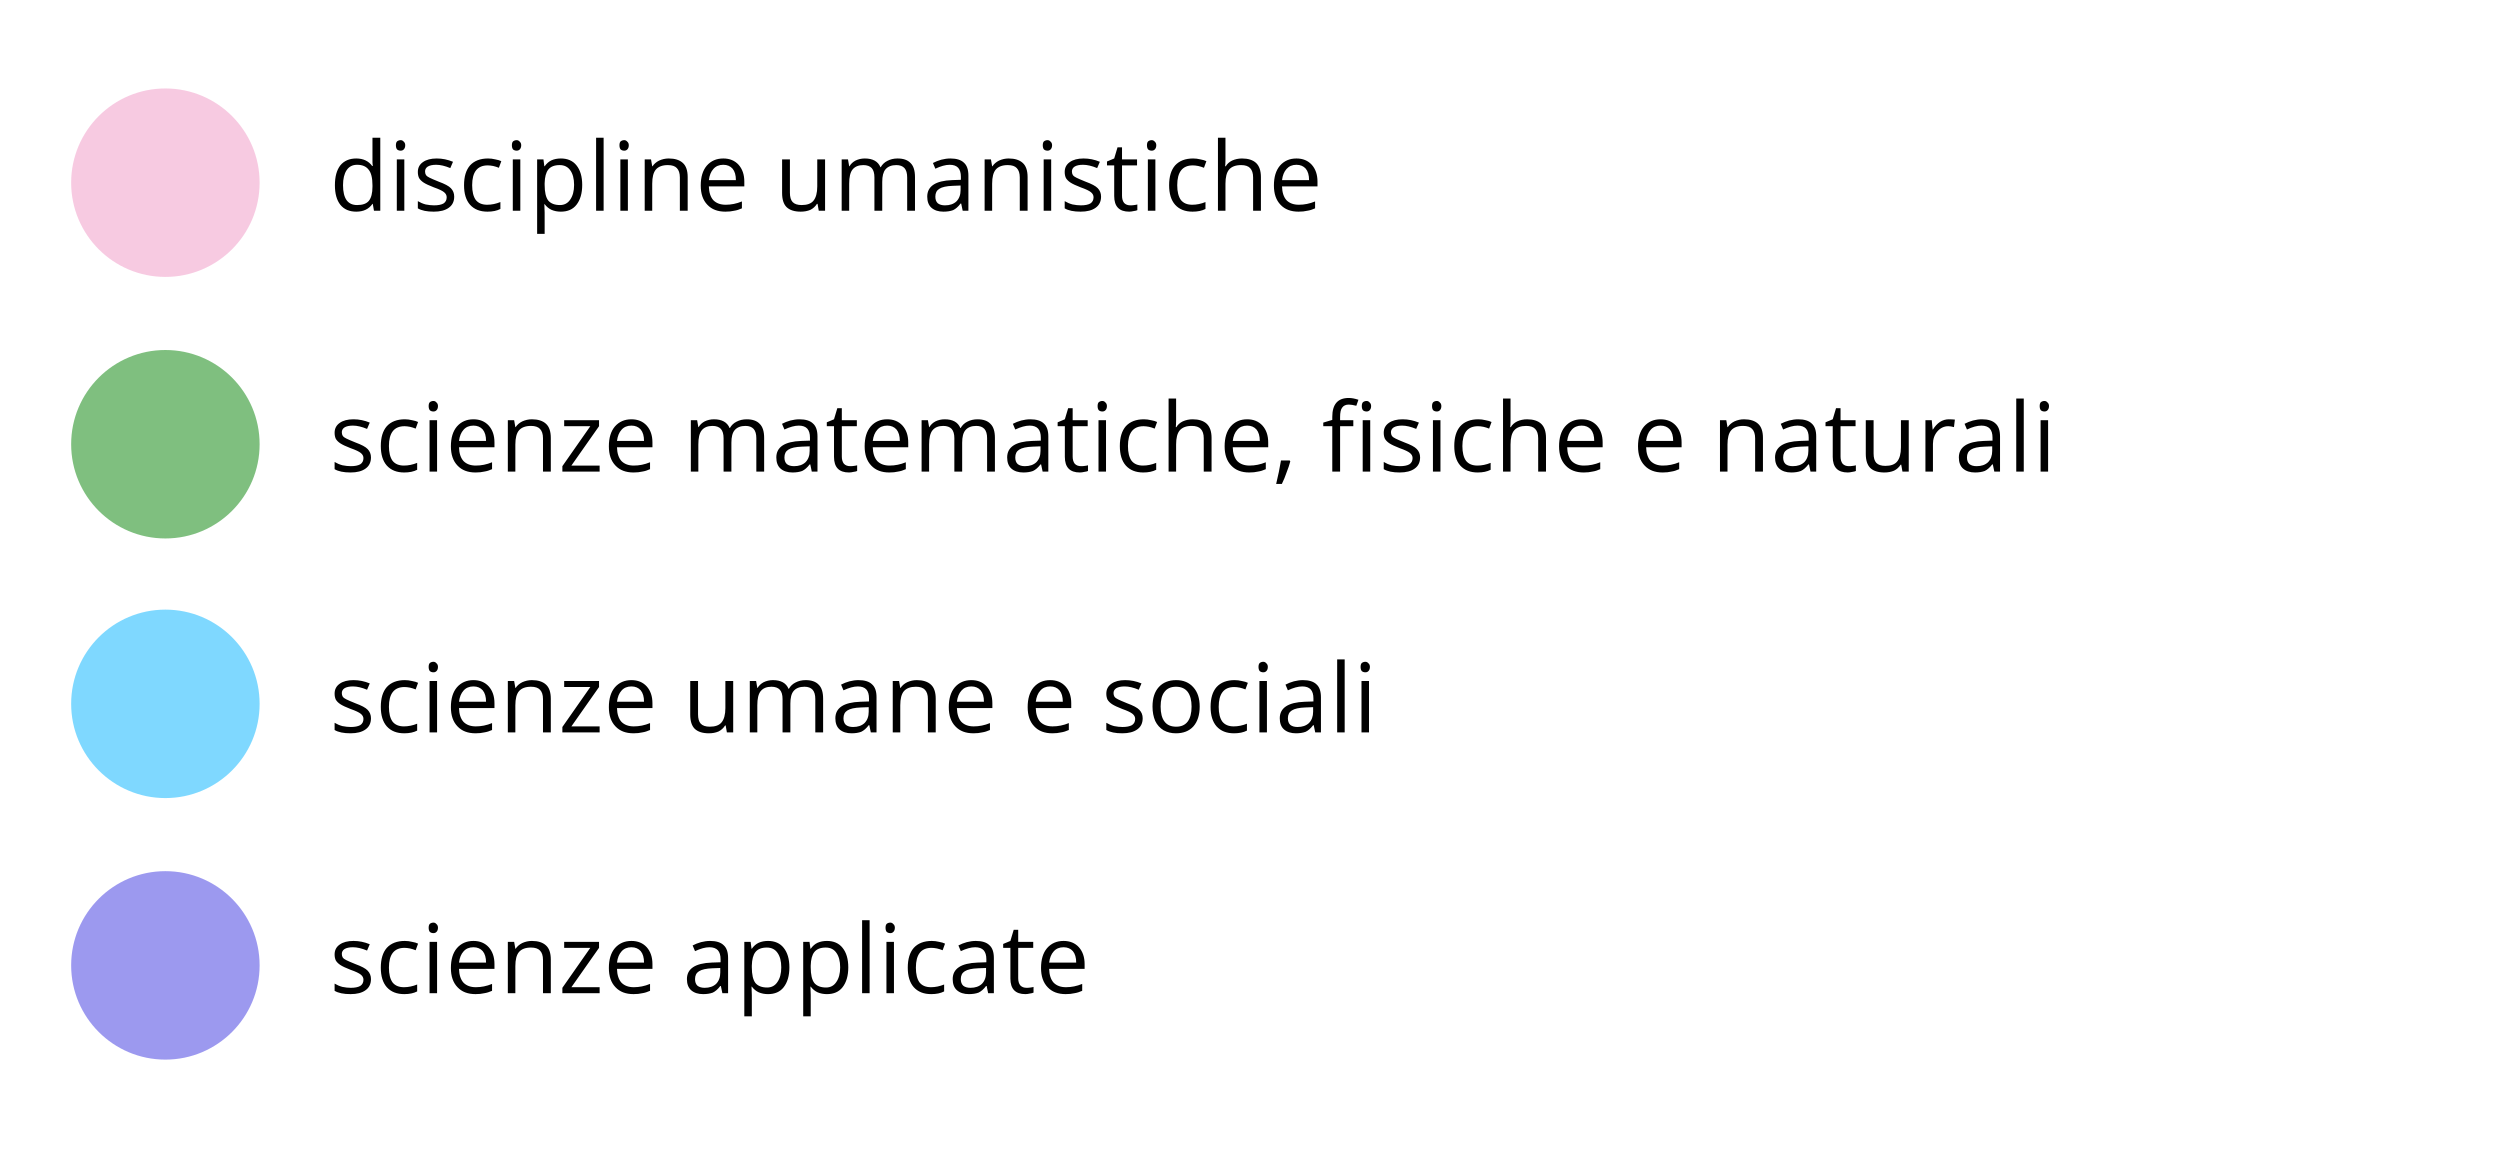
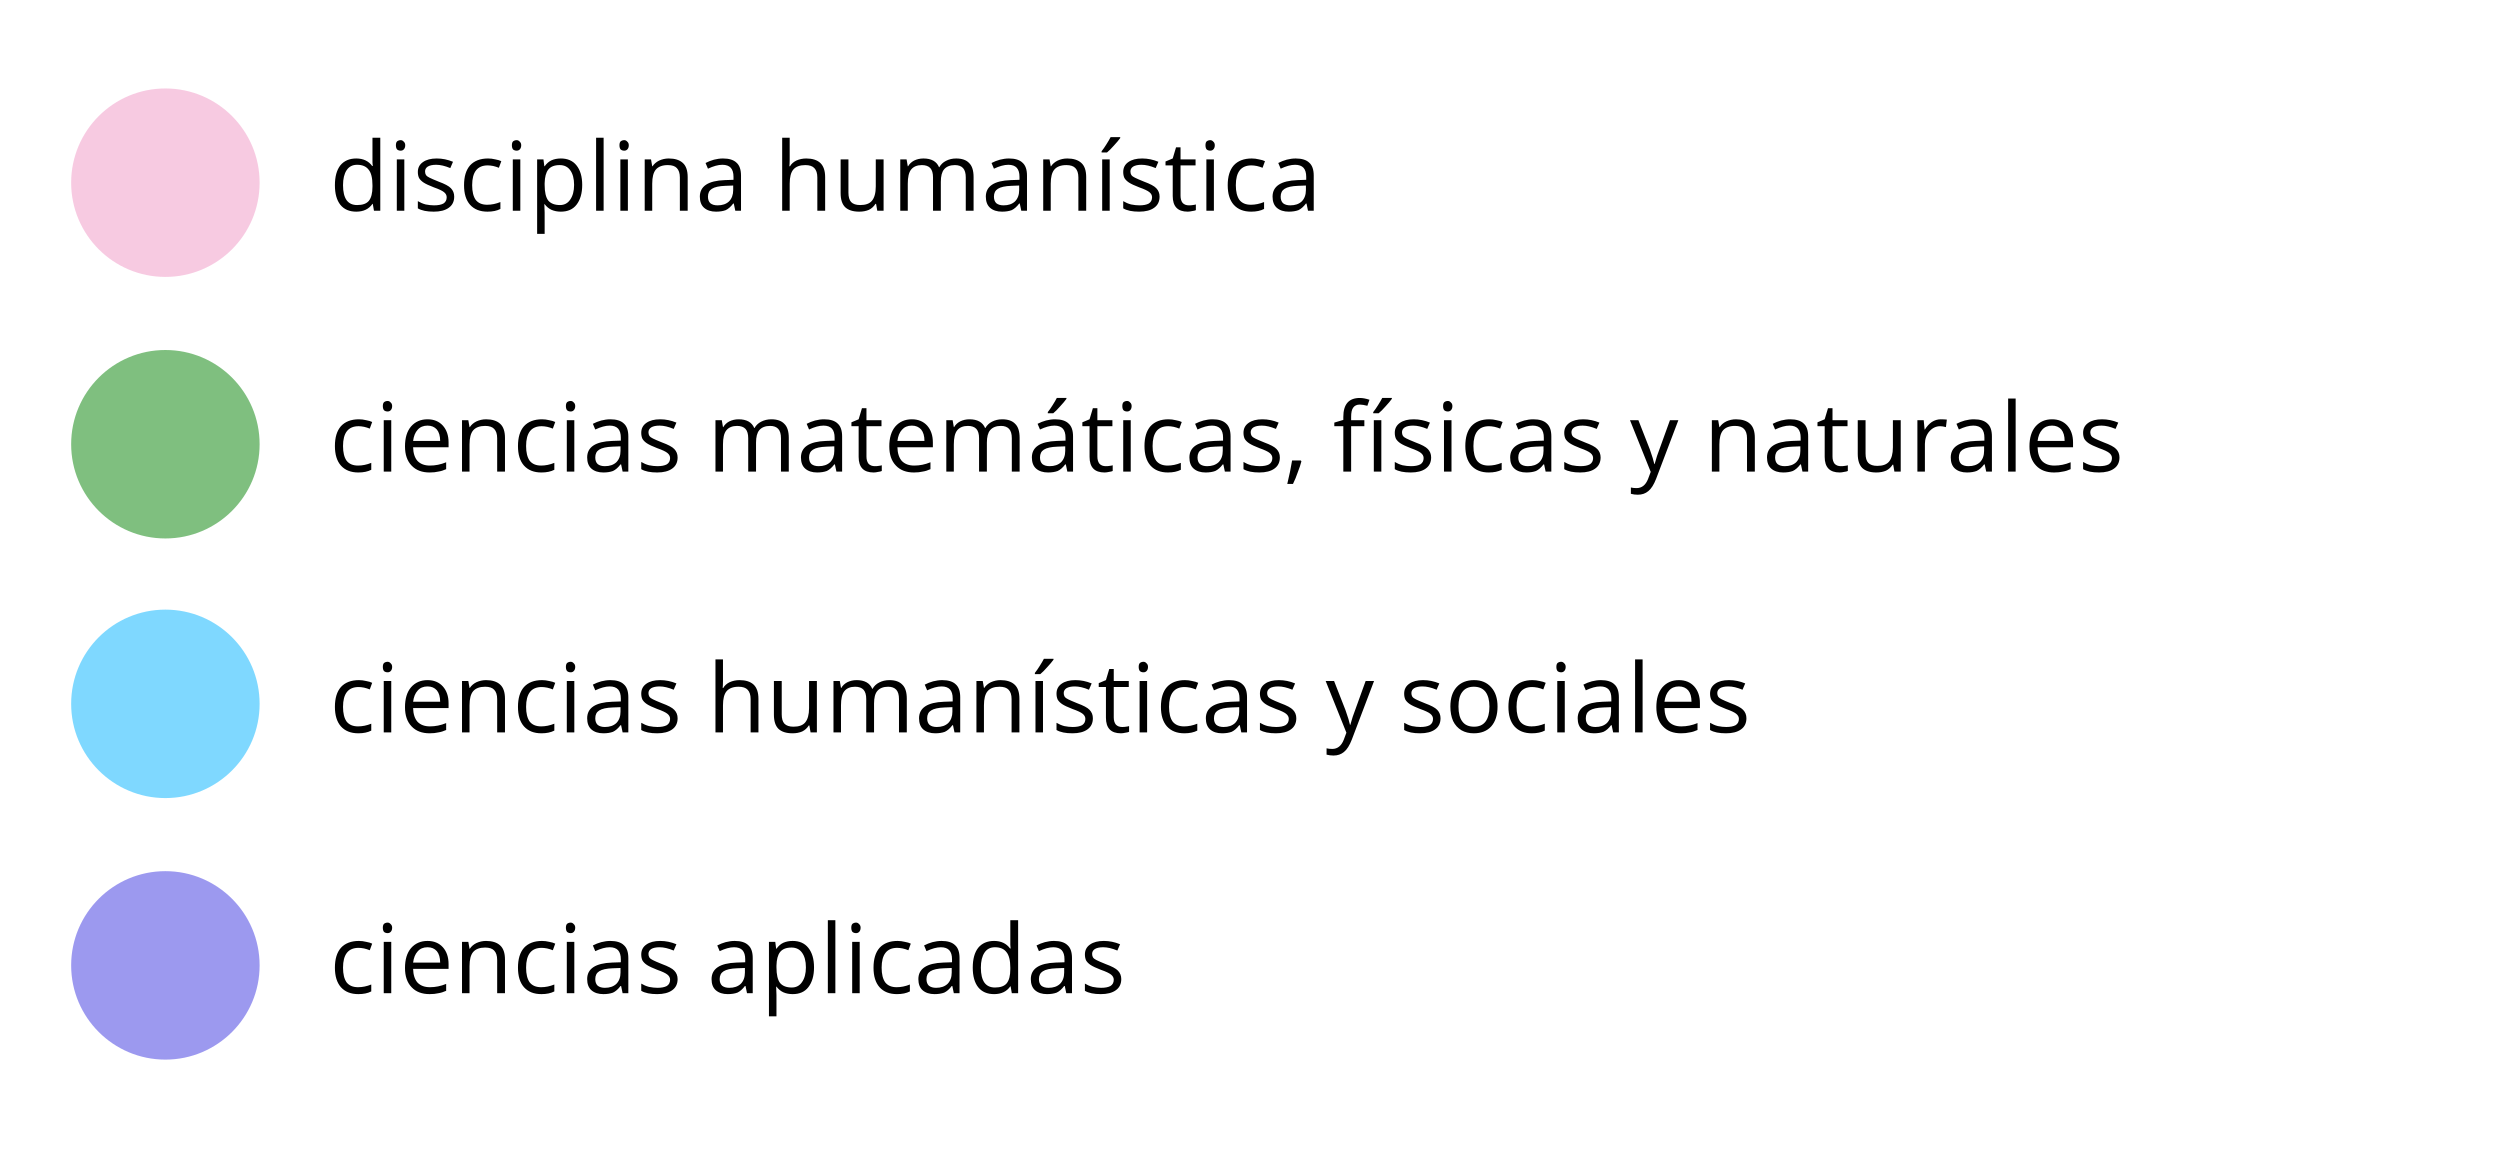
<svg xmlns="http://www.w3.org/2000/svg" version="1.1" id="Livello_1" x="0px" y="0px" viewBox="0 0 130 60.9" style="enable-background:new 0 0 130 60.9;" xml:space="preserve">
-   <style type="text/css">
+   <defs id="defs31" />
+   <style type="text/css" id="style2">
	.st0{font-family:'OpenSans';}
	.st1{font-size:5px;}
	.st2{opacity:0.5;fill:#EF95C4;enable-background:new    ;}
	.st3{opacity:0.5;fill:#008000;enable-background:new    ;}
	.st4{opacity:0.5;fill:#00B2FF;enable-background:new    ;}
	.st5{opacity:0.5;fill:#3A34E0;enable-background:new    ;}
</style>
-   <g>
-     <text transform="matrix(1 0 0 1 17.1341 10.9595)" class="st0 st1">discipline umanistiche</text>
+   <g id="g6">
+     <text transform="translate(17.1341,10.9595)" class="st0 st1" id="text4">disciplina humanística</text>
  </g>
-   <circle class="st2" cx="8.6" cy="9.5" r="4.9" />
-   <g>
-     <text transform="matrix(1 0 0 1 17.134 24.5222)" class="st0 st1">scienze matematiche, fisiche e naturali</text>
+   <circle class="st2" cx="8.6" cy="9.5" r="4.9" id="circle8" />
+   <g id="g12">
+     <text transform="translate(17.134,24.5222)" class="st0 st1" id="text10">ciencias matemáticas, físicas y naturales</text>
  </g>
-   <circle class="st3" cx="8.6" cy="23.1" r="4.9" />
-   <g>
-     <text transform="matrix(1 0 0 1 17.134 38.0849)" class="st0 st1">scienze umane e sociali</text>
+   <circle class="st3" cx="8.6" cy="23.1" r="4.9" id="circle14" />
+   <g id="g18">
+     <text transform="translate(17.134,38.0849)" class="st0 st1" id="text16">ciencias humanísticas y sociales</text>
  </g>
-   <circle class="st4" cx="8.6" cy="36.6" r="4.9" />
-   <g>
-     <text transform="matrix(1 0 0 1 17.134 51.6475)" class="st0 st1">scienze applicate</text>
+   <circle class="st4" cx="8.6" cy="36.6" r="4.9" id="circle20" />
+   <g id="g24">
+     <text transform="translate(17.134,51.6475)" class="st0 st1" id="text22">ciencias aplicadas</text>
  </g>
-   <circle class="st5" cx="8.6" cy="50.2" r="4.9" />
+   <circle class="st5" cx="8.6" cy="50.2" r="4.9" id="circle26" />
</svg>
